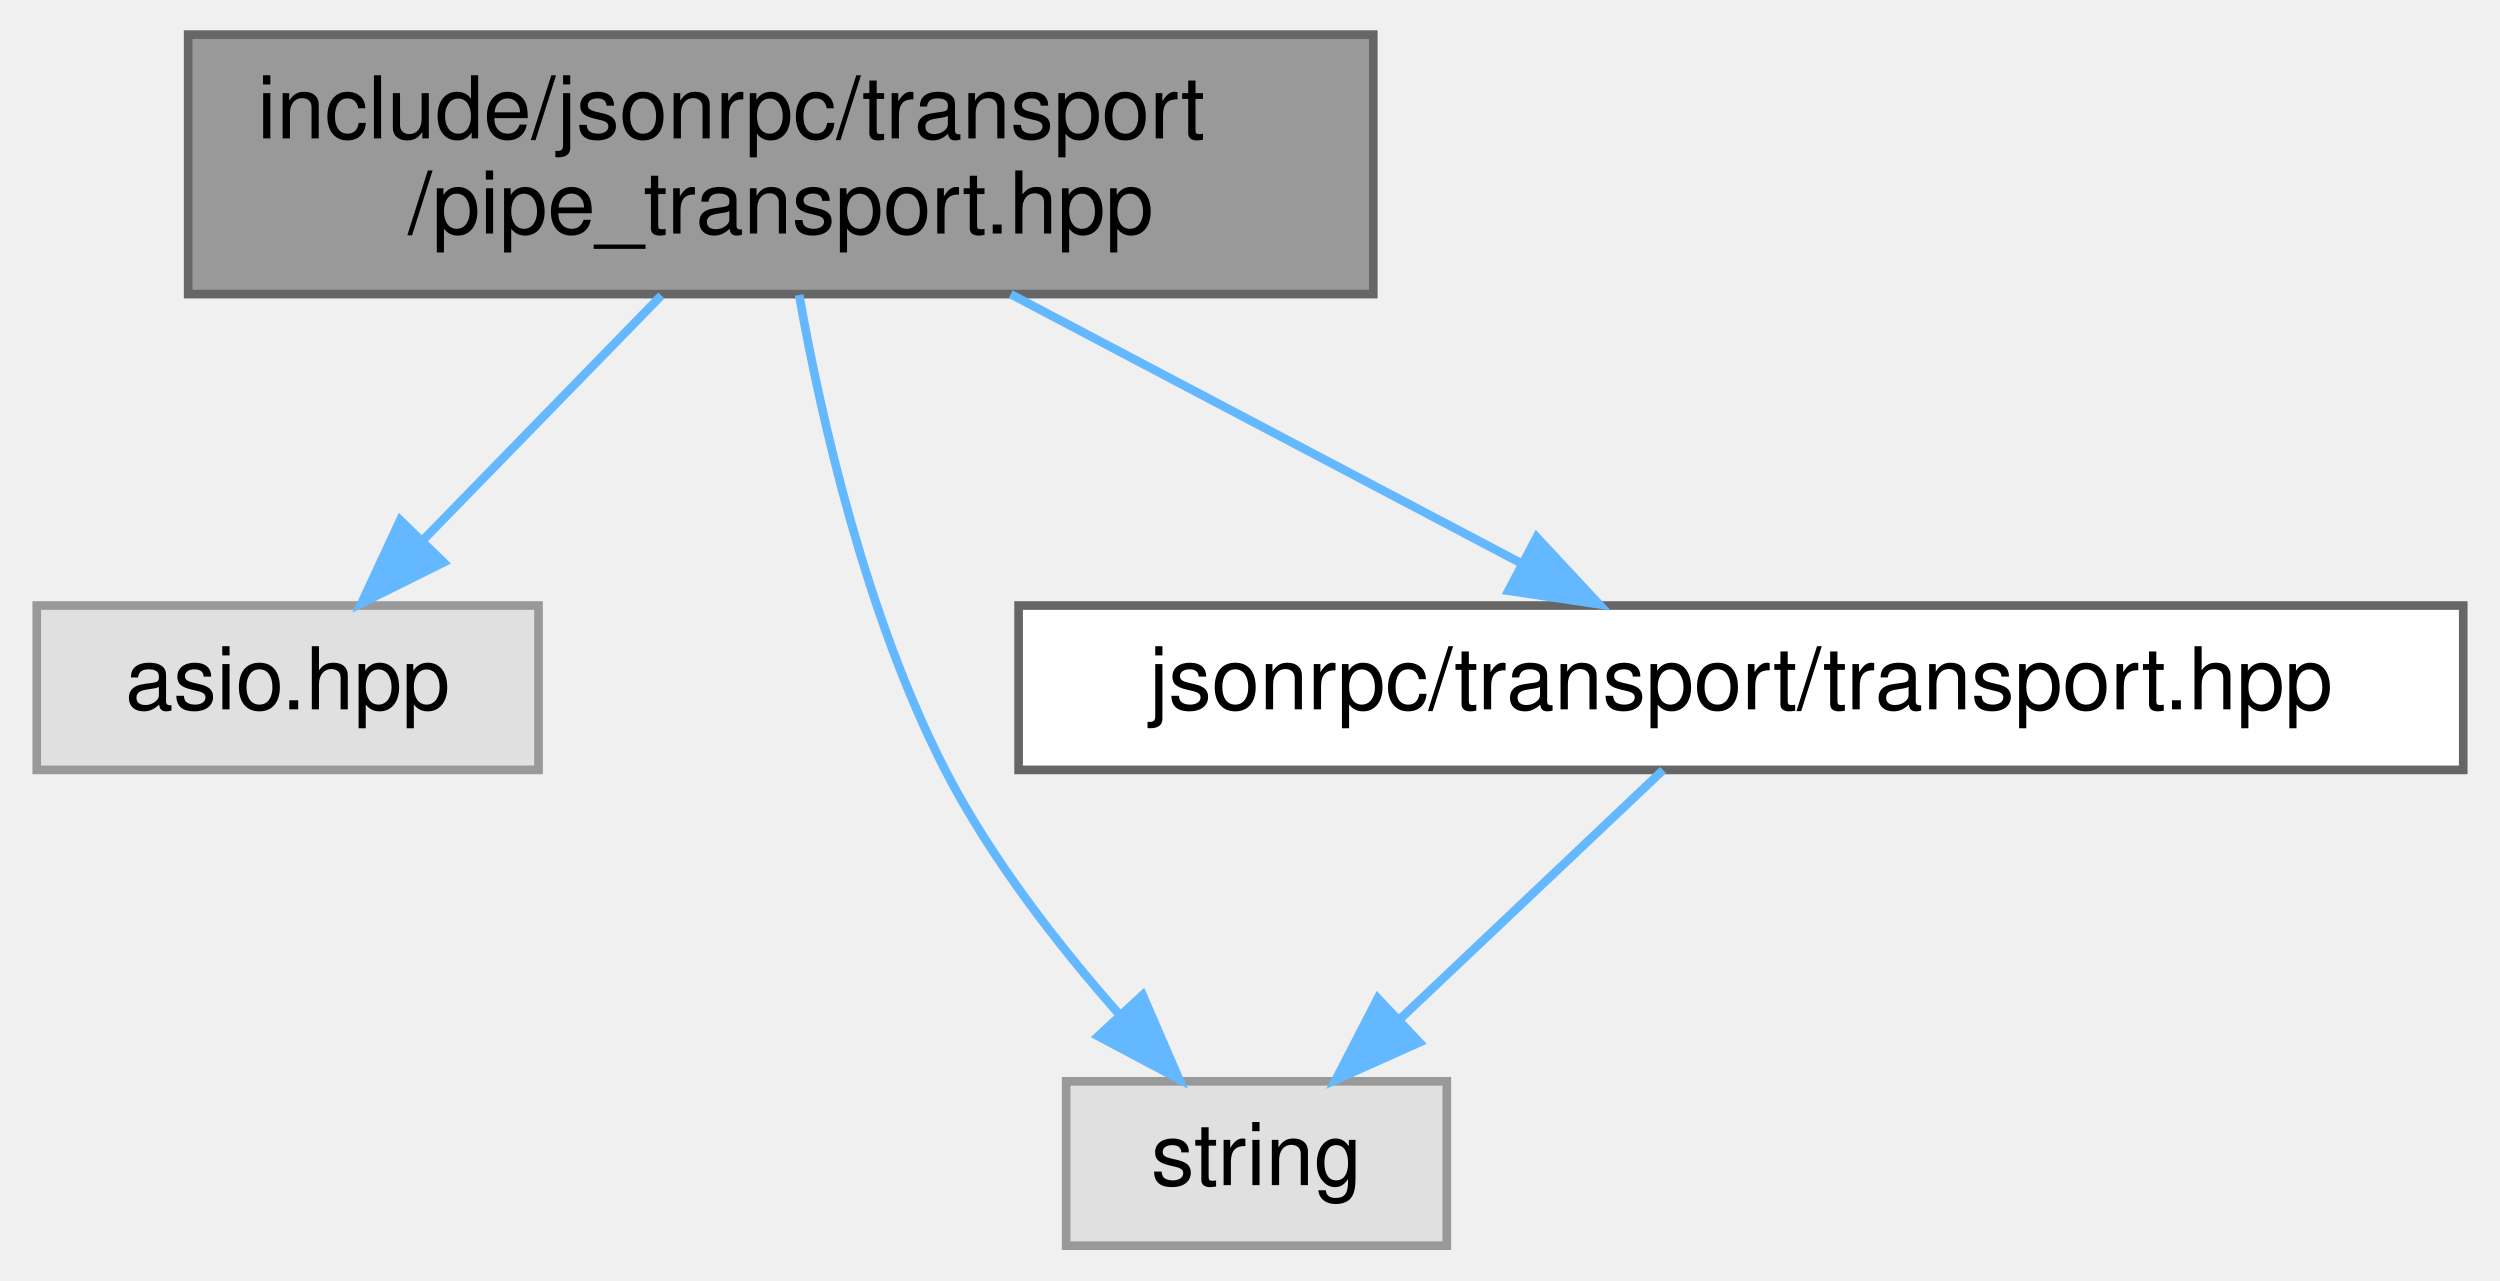
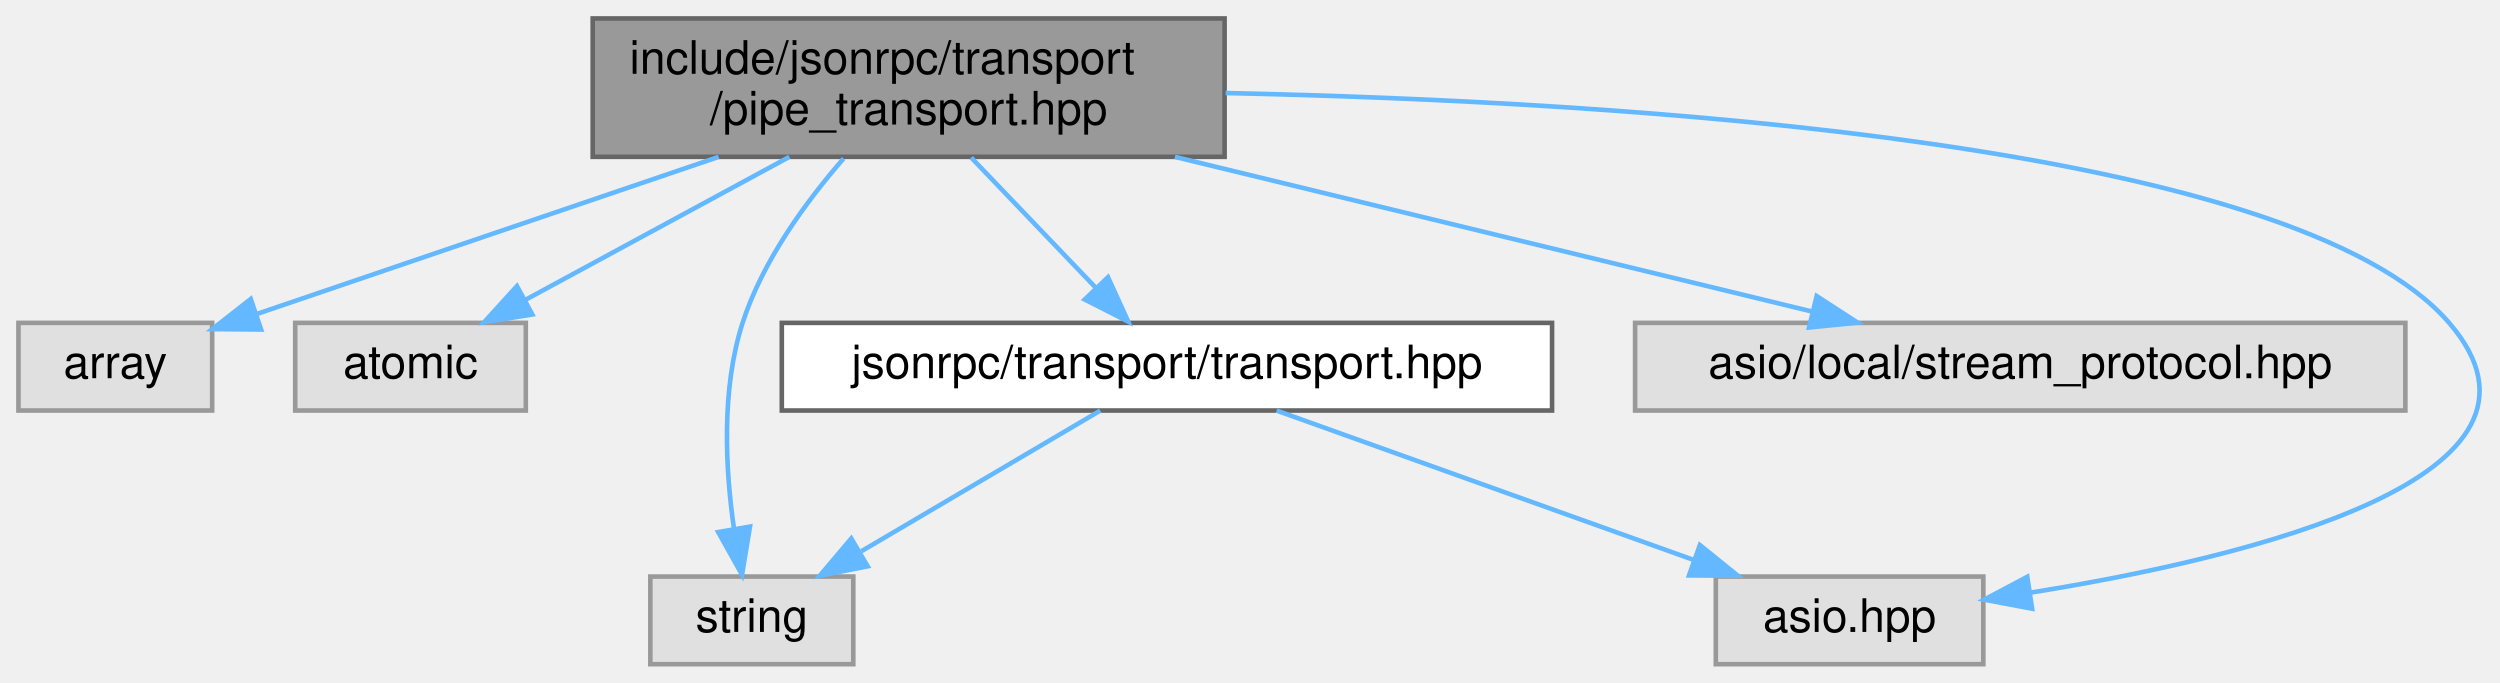
- <svg xmlns="http://www.w3.org/2000/svg" xmlns:xlink="http://www.w3.org/1999/xlink" width="289pt" height="148pt" viewBox="0.00 0.00 288.50 148.00">
+ <svg xmlns="http://www.w3.org/2000/svg" xmlns:xlink="http://www.w3.org/1999/xlink" width="542pt" height="148pt" viewBox="0.00 0.00 542.02 148.00">
  <g id="graph0" class="graph" transform="scale(1 1) rotate(0) translate(4 144)">
    <g id="Node000001" class="node">
      <g id="a_Node000001">
        <a xlink:title=" ">
-           <polygon fill="#999999" stroke="#666666" points="154.5,-140 17.5,-140 17.5,-110 154.5,-110 154.5,-140" />
-           <text text-anchor="start" x="25.5" y="-128" font-family="Helvetica,sans-Serif" font-size="10.00">include/jsonrpc/transport</text>
-           <text text-anchor="middle" x="86" y="-117" font-family="Helvetica,sans-Serif" font-size="10.00">/pipe_transport.hpp</text>
+           <polygon fill="#999999" stroke="#666666" points="261.5,-140 124.5,-140 124.5,-110 261.5,-110 261.5,-140" />
+           <text text-anchor="start" x="132.5" y="-128" font-family="Helvetica,sans-Serif" font-size="10.00">include/jsonrpc/transport</text>
+           <text text-anchor="middle" x="193" y="-117" font-family="Helvetica,sans-Serif" font-size="10.00">/pipe_transport.hpp</text>
        </a>
      </g>
    </g>
    <g id="Node000002" class="node">
      <g id="a_Node000002">
        <a xlink:title=" ">
-           <polygon fill="#e0e0e0" stroke="#999999" points="58,-74 0,-74 0,-55 58,-55 58,-74" />
-           <text text-anchor="middle" x="29" y="-62" font-family="Helvetica,sans-Serif" font-size="10.00">asio.hpp</text>
+           <polygon fill="#e0e0e0" stroke="#999999" points="42,-74 0,-74 0,-55 42,-55 42,-74" />
+           <text text-anchor="middle" x="21" y="-62" font-family="Helvetica,sans-Serif" font-size="10.00">array</text>
        </a>
      </g>
    </g>
    <g id="edge1_Node000001_Node000002" class="edge">
      <g id="a_edge1_Node000001_Node000002">
        <a xlink:title=" ">
-           <path fill="none" stroke="#63b8ff" d="M72.2,-109.84C63.93,-101.35 53.38,-90.52 44.77,-81.69" />
-           <polygon fill="#63b8ff" stroke="#63b8ff" points="47.03,-78.99 37.54,-74.27 42.01,-83.87 47.03,-78.99" />
+           <path fill="none" stroke="#63b8ff" d="M151.8,-109.99C121,-99.51 79.56,-85.42 51.64,-75.92" />
+           <polygon fill="#63b8ff" stroke="#63b8ff" points="52.61,-72.56 42.02,-72.65 50.36,-79.18 52.61,-72.56" />
        </a>
      </g>
    </g>
    <g id="Node000003" class="node">
      <g id="a_Node000003">
        <a xlink:title=" ">
-           <polygon fill="#e0e0e0" stroke="#999999" points="163,-19 119,-19 119,0 163,0 163,-19" />
-           <text text-anchor="middle" x="141" y="-7" font-family="Helvetica,sans-Serif" font-size="10.00">string</text>
+           <polygon fill="#e0e0e0" stroke="#999999" points="110,-74 60,-74 60,-55 110,-55 110,-74" />
+           <text text-anchor="middle" x="85" y="-62" font-family="Helvetica,sans-Serif" font-size="10.00">atomic</text>
        </a>
      </g>
    </g>
    <g id="edge2_Node000001_Node000003" class="edge">
      <g id="a_edge2_Node000001_Node000003">
        <a xlink:title=" ">
-           <path fill="none" stroke="#63b8ff" d="M88.13,-109.9C90.7,-95.5 95.86,-72.79 105,-55 110.26,-44.77 118.12,-34.69 125.16,-26.71" />
-           <polygon fill="#63b8ff" stroke="#63b8ff" points="127.84,-28.97 132.05,-19.25 122.7,-24.22 127.84,-28.97" />
+           <path fill="none" stroke="#63b8ff" d="M167.13,-109.99C149.76,-100.58 126.99,-88.24 109.83,-78.95" />
+           <polygon fill="#63b8ff" stroke="#63b8ff" points="111.41,-75.82 100.95,-74.14 108.08,-81.98 111.41,-75.82" />
        </a>
      </g>
    </g>
    <g id="Node000004" class="node">
      <g id="a_Node000004">
-         <a xlink:href="transport_8hpp.html" target="_top" xlink:title=" ">
-           <polygon fill="white" stroke="#666666" points="280.5,-74 113.5,-74 113.5,-55 280.5,-55 280.5,-74" />
-           <text text-anchor="middle" x="197" y="-62" font-family="Helvetica,sans-Serif" font-size="10.00">jsonrpc/transport/transport.hpp</text>
+         <a xlink:title=" ">
+           <polygon fill="#e0e0e0" stroke="#999999" points="181,-19 137,-19 137,0 181,0 181,-19" />
+           <text text-anchor="middle" x="159" y="-7" font-family="Helvetica,sans-Serif" font-size="10.00">string</text>
        </a>
      </g>
    </g>
    <g id="edge3_Node000001_Node000004" class="edge">
      <g id="a_edge3_Node000001_Node000004">
        <a xlink:title=" ">
-           <path fill="none" stroke="#63b8ff" d="M112.59,-109.99C130.45,-100.58 153.84,-88.24 171.48,-78.95" />
-           <polygon fill="#63b8ff" stroke="#63b8ff" points="173.39,-81.9 180.61,-74.14 170.13,-75.71 173.39,-81.9" />
+           <path fill="none" stroke="#63b8ff" d="M178.89,-109.63C170.77,-100.31 161.33,-87.44 157,-74 152.34,-59.55 153.27,-42.28 155.13,-29.4" />
+           <polygon fill="#63b8ff" stroke="#63b8ff" points="158.6,-29.84 156.88,-19.39 151.71,-28.64 158.6,-29.84" />
        </a>
      </g>
    </g>
-     <g id="edge4_Node000004_Node000003" class="edge">
-       <g id="a_edge4_Node000004_Node000003">
+     <g id="Node000005" class="node">
+       <g id="a_Node000005">
        <a xlink:title=" ">
-           <path fill="none" stroke="#63b8ff" d="M188,-54.98C179.81,-47.23 167.49,-35.58 157.53,-26.14" />
-           <polygon fill="#63b8ff" stroke="#63b8ff" points="159.83,-23.5 150.16,-19.17 155.02,-28.59 159.83,-23.5" />
+           <polygon fill="#e0e0e0" stroke="#999999" points="426,-19 368,-19 368,0 426,0 426,-19" />
+           <text text-anchor="middle" x="397" y="-7" font-family="Helvetica,sans-Serif" font-size="10.00">asio.hpp</text>
+         </a>
+       </g>
+     </g>
+     <g id="edge4_Node000001_Node000005" class="edge">
+       <g id="a_edge4_Node000001_Node000005">
+         <a xlink:title=" ">
+           <path fill="none" stroke="#63b8ff" d="M261.72,-123.83C349.32,-121.99 493.47,-112.93 527,-74 555.71,-40.67 484.28,-23.22 436.3,-15.53" />
+           <polygon fill="#63b8ff" stroke="#63b8ff" points="436.58,-12.03 426.17,-13.99 435.53,-18.95 436.58,-12.03" />
+         </a>
+       </g>
+     </g>
+     <g id="Node000006" class="node">
+       <g id="a_Node000006">
+         <a xlink:title=" ">
+           <polygon fill="#e0e0e0" stroke="#999999" points="517.5,-74 350.5,-74 350.5,-55 517.5,-55 517.5,-74" />
+           <text text-anchor="middle" x="434" y="-62" font-family="Helvetica,sans-Serif" font-size="10.00">asio/local/stream_protocol.hpp</text>
+         </a>
+       </g>
+     </g>
+     <g id="edge5_Node000001_Node000006" class="edge">
+       <g id="a_edge5_Node000001_Node000006">
+         <a xlink:title=" ">
+           <path fill="none" stroke="#63b8ff" d="M250.73,-109.99C293.04,-99.72 349.68,-85.97 388.73,-76.49" />
+           <polygon fill="#63b8ff" stroke="#63b8ff" points="389.87,-79.81 398.76,-74.05 388.22,-73.01 389.87,-79.81" />
+         </a>
+       </g>
+     </g>
+     <g id="Node000007" class="node">
+       <g id="a_Node000007">
+         <a xlink:href="transport_8hpp.html" target="_top" xlink:title=" ">
+           <polygon fill="white" stroke="#666666" points="332.5,-74 165.5,-74 165.5,-55 332.5,-55 332.5,-74" />
+           <text text-anchor="middle" x="249" y="-62" font-family="Helvetica,sans-Serif" font-size="10.00">jsonrpc/transport/transport.hpp</text>
+         </a>
+       </g>
+     </g>
+     <g id="edge6_Node000001_Node000007" class="edge">
+       <g id="a_edge6_Node000001_Node000007">
+         <a xlink:title=" ">
+           <path fill="none" stroke="#63b8ff" d="M206.56,-109.84C214.68,-101.35 225.05,-90.52 233.5,-81.69" />
+           <polygon fill="#63b8ff" stroke="#63b8ff" points="236.22,-83.91 240.61,-74.27 231.17,-79.07 236.22,-83.91" />
+         </a>
+       </g>
+     </g>
+     <g id="edge7_Node000007_Node000004" class="edge">
+       <g id="a_edge7_Node000007_Node000004">
+         <a xlink:title=" ">
+           <path fill="none" stroke="#63b8ff" d="M234.54,-54.98C220.58,-46.77 199.21,-34.18 182.75,-24.49" />
+           <polygon fill="#63b8ff" stroke="#63b8ff" points="184.12,-21.23 173.72,-19.17 180.56,-27.26 184.12,-21.23" />
+         </a>
+       </g>
+     </g>
+     <g id="edge8_Node000007_Node000005" class="edge">
+       <g id="a_edge8_Node000007_Node000005">
+         <a xlink:title=" ">
+           <path fill="none" stroke="#63b8ff" d="M272.78,-54.98C297.23,-46.23 335.53,-32.51 363.15,-22.62" />
+           <polygon fill="#63b8ff" stroke="#63b8ff" points="364.55,-25.84 372.79,-19.17 362.19,-19.25 364.55,-25.84" />
        </a>
      </g>
    </g>
  </g>
</svg>
